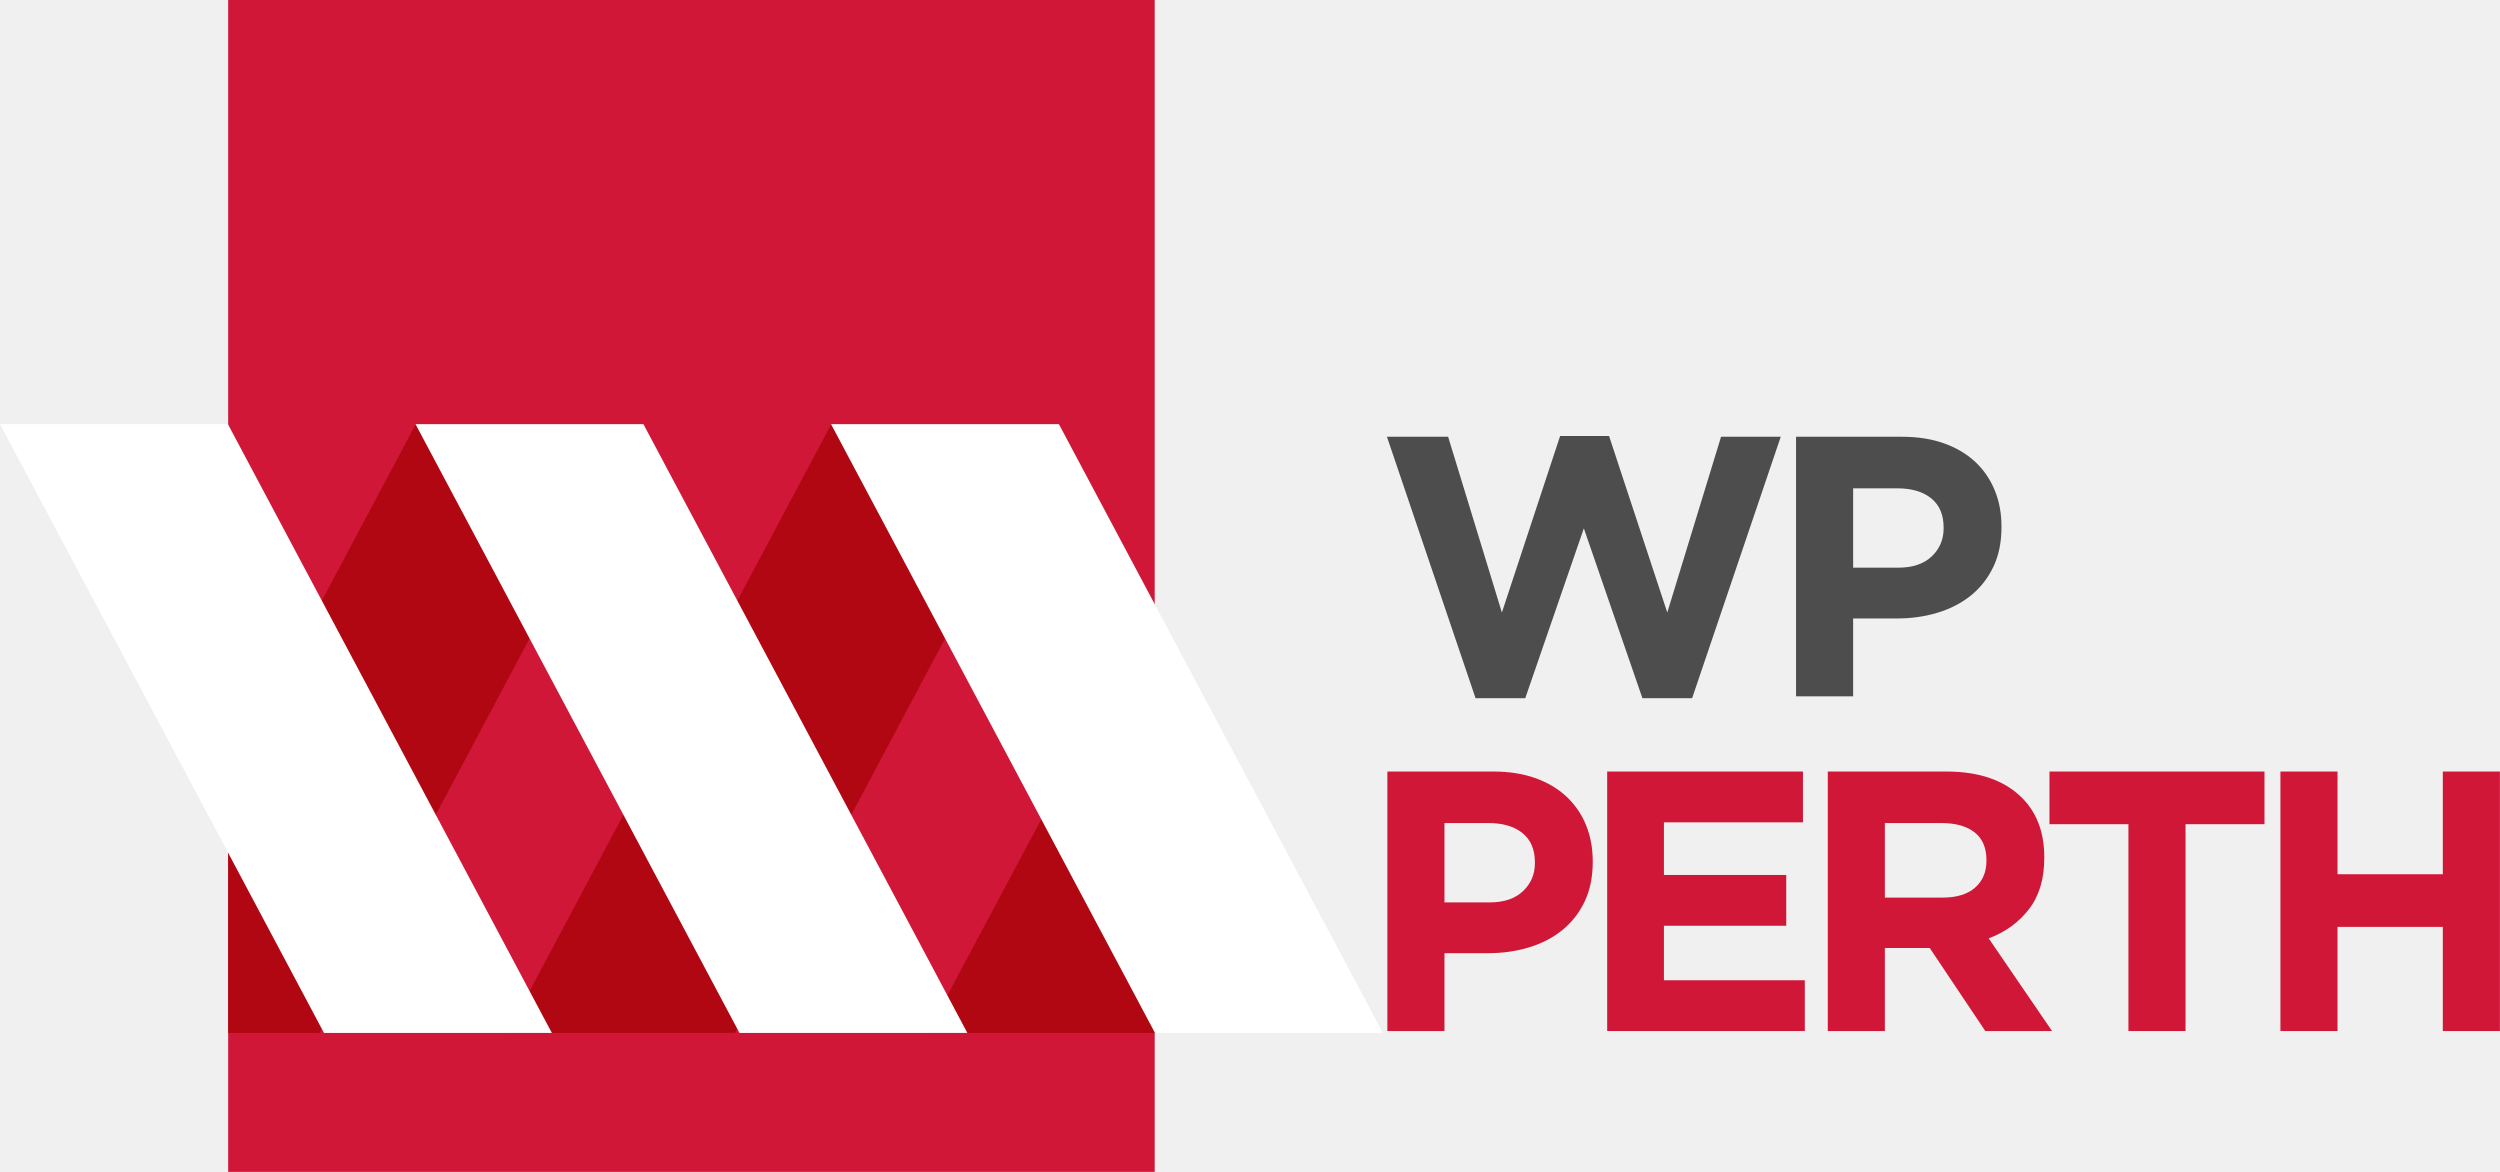
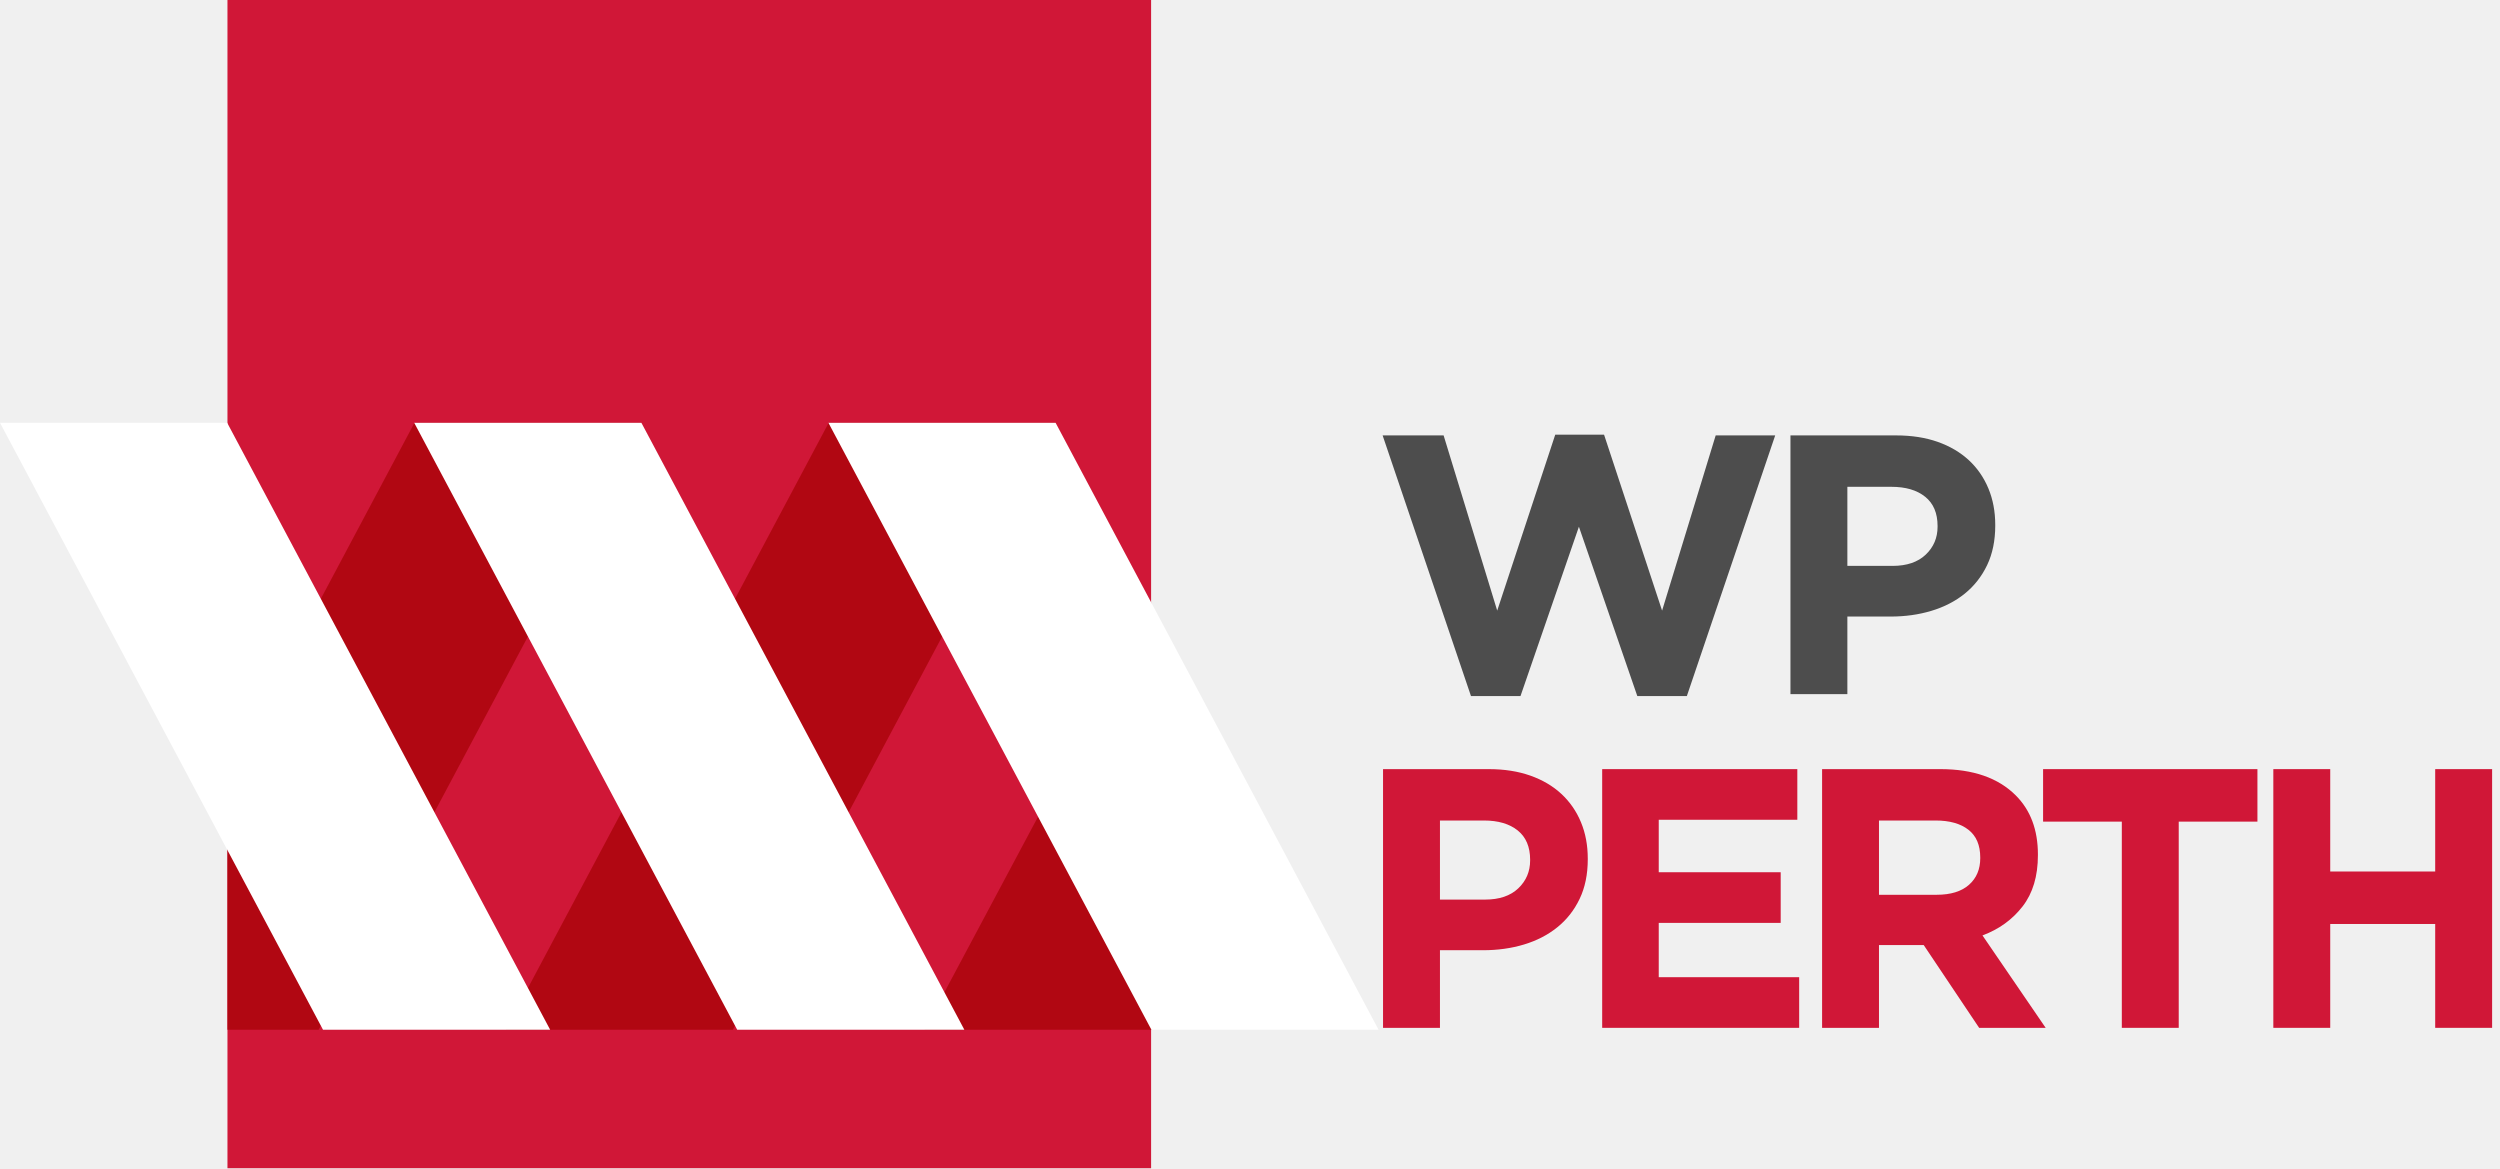
- <svg xmlns="http://www.w3.org/2000/svg" width="100%" height="100%" viewBox="0 0 160 75" version="1.1" xml:space="preserve" style="fill-rule:evenodd;clip-rule:evenodd;stroke-linejoin:round;stroke-miterlimit:1.414;">
+ <svg xmlns="http://www.w3.org/2000/svg" width="100%" height="100%" viewBox="0 0 214 100" version="1.1" xml:space="preserve" style="fill-rule:evenodd;clip-rule:evenodd;stroke-linejoin:round;stroke-miterlimit:1.414;">
  <g>
-     <rect x="14.603" y="0" width="59.297" height="75" style="fill:#d01737;" />
-     <path d="M47.052,66.108l20.735,-38.965l-14.585,0l-20.734,38.965l14.584,0Z" style="fill:#b10712;fill-rule:nonzero;" />
-     <path d="M73.932,66.108l0.01,-27.36l-14.594,27.36l14.584,0Z" style="fill:#b10712;fill-rule:nonzero;" />
-     <path d="M20.459,66.108l20.735,-38.965l-14.585,0l-12.006,22.565l0,16.4l5.856,0Z" style="fill:#b10712;fill-rule:nonzero;" />
-     <path d="M20.736,66.108l-20.736,-38.965l14.585,0l20.734,38.965l-14.583,0l0,0Z" style="fill:#fff;fill-rule:nonzero;" />
-     <path d="M47.327,66.108l-20.735,-38.965l14.585,0l20.734,38.965l-14.584,0Z" style="fill:#fff;fill-rule:nonzero;" />
-     <path d="M73.919,66.108l-20.734,-38.965l14.584,0l20.734,38.965l-14.584,0l0,0Z" style="fill:#fff;fill-rule:nonzero;" />
-     <path d="M88.764,27.953l3.916,0l3.441,11.249l3.726,-11.297l3.133,0l3.726,11.297l3.441,-11.249l3.821,0l-5.672,16.733l-3.181,0l-3.749,-10.87l-3.75,10.87l-3.18,0l-5.672,-16.733l0,0Z" style="fill:#4d4d4d;fill-rule:nonzero;" />
-     <path d="M121.497,36.331c0.918,0 1.629,-0.242 2.135,-0.724c0.507,-0.482 0.76,-1.08 0.76,-1.791l0,-0.047c0,-0.824 -0.265,-1.449 -0.795,-1.876c-0.53,-0.428 -1.254,-0.64 -2.172,-0.64l-2.824,0l0,5.078l2.896,0Zm-6.55,-8.378l6.787,0c0.997,0 1.887,0.14 2.67,0.416c0.782,0.277 1.447,0.669 1.994,1.174c0.546,0.506 0.964,1.112 1.257,1.816c0.293,0.704 0.44,1.482 0.44,2.338l0,0.047c0,0.965 -0.175,1.811 -0.522,2.538c-0.349,0.728 -0.828,1.339 -1.436,1.83c-0.609,0.489 -1.322,0.857 -2.136,1.102c-0.816,0.247 -1.69,0.369 -2.623,0.369l-2.777,0l0,4.982l-3.654,0l0,-16.612l0,0Z" style="fill:#4d4d4d;fill-rule:nonzero;" />
+     <rect x="19.471" y="0" width="79.063" height="100" style="fill:#d01737;" />
+     <path d="M62.736,88.144l27.647,-51.953l-19.447,0l-27.645,51.953l19.445,0Z" style="fill:#b10712;fill-rule:nonzero;" />
+     <path d="M98.576,88.144l0.013,-36.48l-19.458,36.48l19.445,0Z" style="fill:#b10712;fill-rule:nonzero;" />
+     <path d="M27.279,88.144l27.646,-51.953l-19.446,0l-16.008,30.086l0,21.867l7.808,0Z" style="fill:#b10712;fill-rule:nonzero;" />
+     <path d="M27.648,88.144l-27.648,-51.953l19.447,0l27.645,51.953l-19.444,0l0,0Z" style="fill:#fff;fill-rule:nonzero;" />
+     <path d="M63.103,88.144l-27.647,-51.953l19.447,0l27.645,51.953l-19.445,0Z" style="fill:#fff;fill-rule:nonzero;" />
+     <path d="M98.559,88.144l-27.646,-51.953l19.446,0l27.645,51.953l-19.445,0l0,0Z" style="fill:#fff;fill-rule:nonzero;" />
+     <path d="M118.352,37.271l5.221,0l4.588,14.998l4.968,-15.062l4.178,0l4.968,15.062l4.588,-14.998l5.094,0l-7.562,22.31l-4.242,0l-4.998,-14.493l-5,14.493l-4.24,0l-7.563,-22.31l0,0Z" style="fill:#4d4d4d;fill-rule:nonzero;" />
+     <path d="M161.996,48.441c1.224,0 2.172,-0.322 2.847,-0.965c0.676,-0.643 1.013,-1.44 1.013,-2.388l0,-0.063c0,-1.098 -0.353,-1.932 -1.06,-2.501c-0.707,-0.571 -1.672,-0.853 -2.896,-0.853l-3.765,0l0,6.77l3.861,0Zm-8.733,-11.17l9.049,0c1.329,0 2.516,0.186 3.56,0.554c1.043,0.37 1.929,0.892 2.659,1.566c0.728,0.674 1.285,1.482 1.676,2.421c0.39,0.939 0.586,1.976 0.586,3.117l0,0.063c0,1.287 -0.233,2.415 -0.696,3.384c-0.465,0.971 -1.104,1.785 -1.914,2.44c-0.812,0.652 -1.763,1.143 -2.848,1.469c-1.088,0.33 -2.254,0.492 -3.498,0.492l-3.702,0l0,6.643l-4.872,0l0,-22.149l0,0Z" style="fill:#4d4d4d;fill-rule:nonzero;" />
    <g>
-       <path d="M95.339,57.754c0.918,0 1.629,-0.241 2.136,-0.724c0.506,-0.482 0.759,-1.079 0.759,-1.791l0,-0.048c0,-0.822 -0.265,-1.447 -0.795,-1.874c-0.53,-0.427 -1.254,-0.641 -2.171,-0.641l-2.823,0l0,5.078l2.894,0Zm-6.548,-8.376l6.785,0c0.997,0 1.887,0.139 2.67,0.416c0.783,0.276 1.447,0.668 1.993,1.174c0.545,0.506 0.965,1.111 1.257,1.815c0.293,0.704 0.439,1.483 0.439,2.337l0,0.048c0,0.964 -0.174,1.811 -0.522,2.538c-0.348,0.728 -0.826,1.337 -1.435,1.827c-0.609,0.491 -1.321,0.858 -2.136,1.104c-0.814,0.245 -1.688,0.367 -2.621,0.367l-2.776,0l0,4.983l-3.654,0l0,-16.609l0,0Z" style="fill:#d01737;fill-rule:nonzero;" />
-       <path d="M102.86,49.378l12.528,0l0,3.251l-8.897,0l0,3.369l7.829,0l0,3.251l-7.829,0l0,3.487l9.016,0l0,3.251l-12.647,0l0,-16.609l0,0Z" style="fill:#d01737;fill-rule:nonzero;" />
-       <path d="M124.333,57.445c0.901,0 1.593,-0.213 2.076,-0.64c0.482,-0.427 0.723,-0.997 0.723,-1.709l0,-0.047c0,-0.791 -0.253,-1.384 -0.759,-1.779c-0.506,-0.396 -1.21,-0.594 -2.111,-0.594l-3.631,0l0,4.769l3.702,0Zm-7.355,-8.067l7.592,0c2.104,0 3.717,0.562 4.84,1.685c0.949,0.949 1.424,2.214 1.424,3.796l0,0.048c0,1.344 -0.328,2.439 -0.985,3.286c-0.656,0.846 -1.514,1.467 -2.574,1.862l4.057,5.932l-4.271,0l-3.559,-5.315l-0.047,0l-2.824,0l0,5.315l-3.653,0l0,-16.609l0,0Z" style="fill:#d01737;fill-rule:nonzero;" />
-       <path d="M136.22,52.748l-5.054,0l0,-3.37l13.761,0l0,3.37l-5.053,0l0,13.239l-3.654,0l0,-13.239l0,0Z" style="fill:#d01737;fill-rule:nonzero;" />
-       <path d="M145.948,49.378l3.653,0l0,6.573l6.739,0l0,-6.573l3.654,0l0,16.609l-3.654,0l0,-6.667l-6.739,0l0,6.667l-3.653,0l0,-16.609l0,0Z" style="fill:#d01737;fill-rule:nonzero;" />
+       <path d="M127.119,77.005c1.224,0 2.172,-0.321 2.848,-0.965c0.674,-0.643 1.012,-1.439 1.012,-2.388l0,-0.064c0,-1.096 -0.354,-1.929 -1.06,-2.499c-0.707,-0.569 -1.672,-0.854 -2.895,-0.854l-3.764,0l0,6.77l3.859,0Zm-8.731,-11.168l9.047,0c1.329,0 2.516,0.186 3.56,0.555c1.044,0.368 1.929,0.891 2.657,1.565c0.727,0.675 1.287,1.482 1.676,2.42c0.391,0.939 0.585,1.978 0.585,3.116l0,0.064c0,1.286 -0.232,2.415 -0.696,3.384c-0.464,0.971 -1.101,1.783 -1.913,2.436c-0.812,0.655 -1.761,1.144 -2.848,1.472c-1.085,0.327 -2.251,0.49 -3.495,0.49l-3.701,0l0,6.644l-4.872,0l0,-22.146l0,0Z" style="fill:#d01737;fill-rule:nonzero;" />
+       <path d="M137.147,65.837l16.704,0l0,4.335l-11.863,0l0,4.492l10.439,0l0,4.335l-10.439,0l0,4.649l12.021,0l0,4.335l-16.862,0l0,-22.146l0,0Z" style="fill:#d01737;fill-rule:nonzero;" />
+       <path d="M165.777,76.593c1.202,0 2.124,-0.284 2.768,-0.853c0.643,-0.569 0.964,-1.329 0.964,-2.279l0,-0.062c0,-1.055 -0.337,-1.846 -1.012,-2.372c-0.674,-0.528 -1.613,-0.792 -2.814,-0.792l-4.842,0l0,6.358l4.936,0Zm-9.806,-10.756l10.122,0c2.806,0 4.956,0.75 6.454,2.247c1.265,1.265 1.898,2.952 1.898,5.061l0,0.064c0,1.792 -0.437,3.252 -1.313,4.382c-0.875,1.128 -2.019,1.956 -3.432,2.482l5.409,7.91l-5.694,0l-4.746,-7.087l-0.062,0l-3.766,0l0,7.087l-4.87,0l0,-22.146l0,0Z" style="fill:#d01737;fill-rule:nonzero;" />
+       <path d="M181.627,70.331l-6.739,0l0,-4.494l18.348,0l0,4.494l-6.737,0l0,17.652l-4.872,0l0,-17.652l0,0Z" style="fill:#d01737;fill-rule:nonzero;" />
+       <path d="M194.597,65.837l4.871,0l0,8.764l8.985,0l0,-8.764l4.872,0l0,22.146l-4.872,0l0,-8.89l-8.985,0l0,8.89l-4.871,0l0,-22.146l0,0Z" style="fill:#d01737;fill-rule:nonzero;" />
    </g>
  </g>
</svg>
